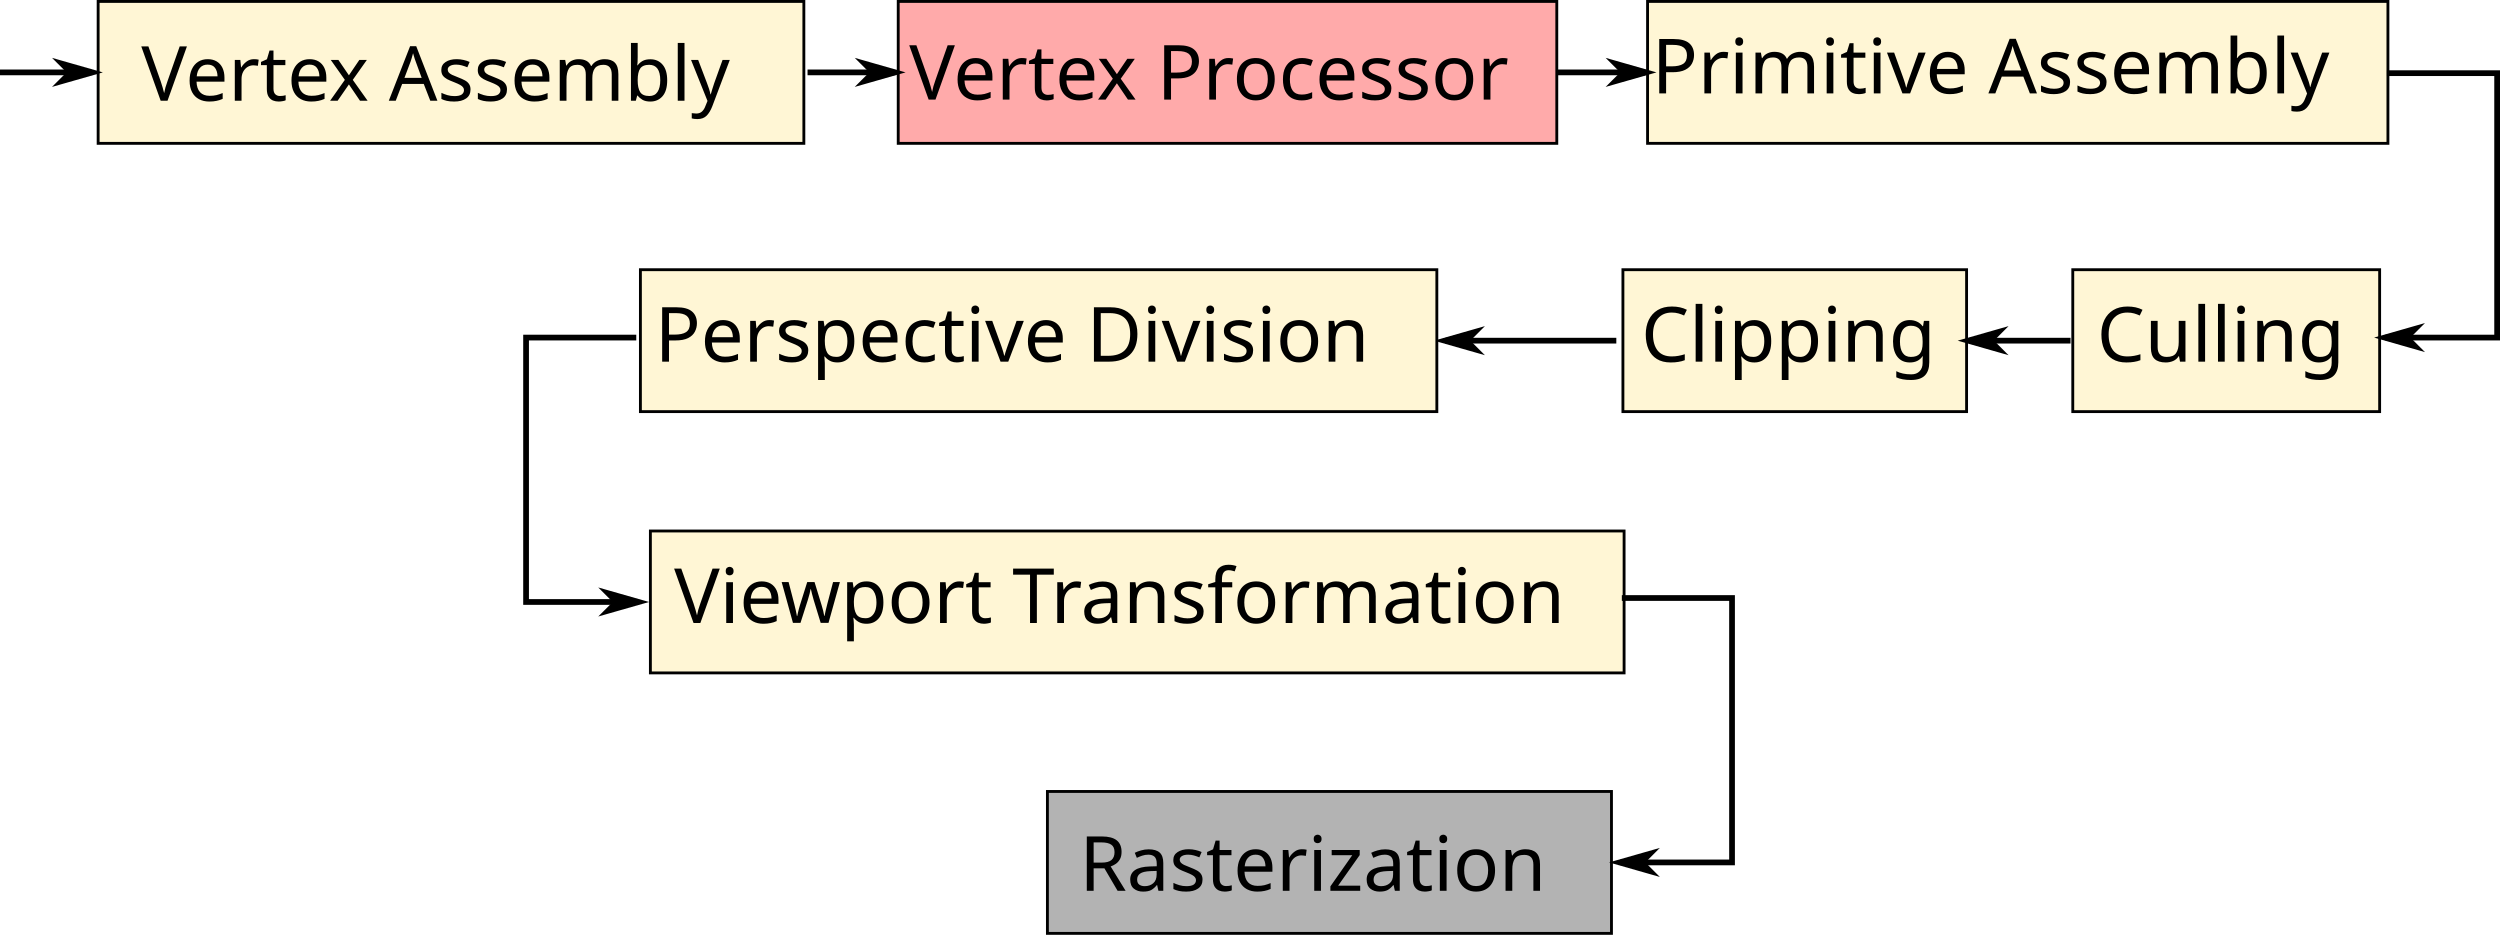
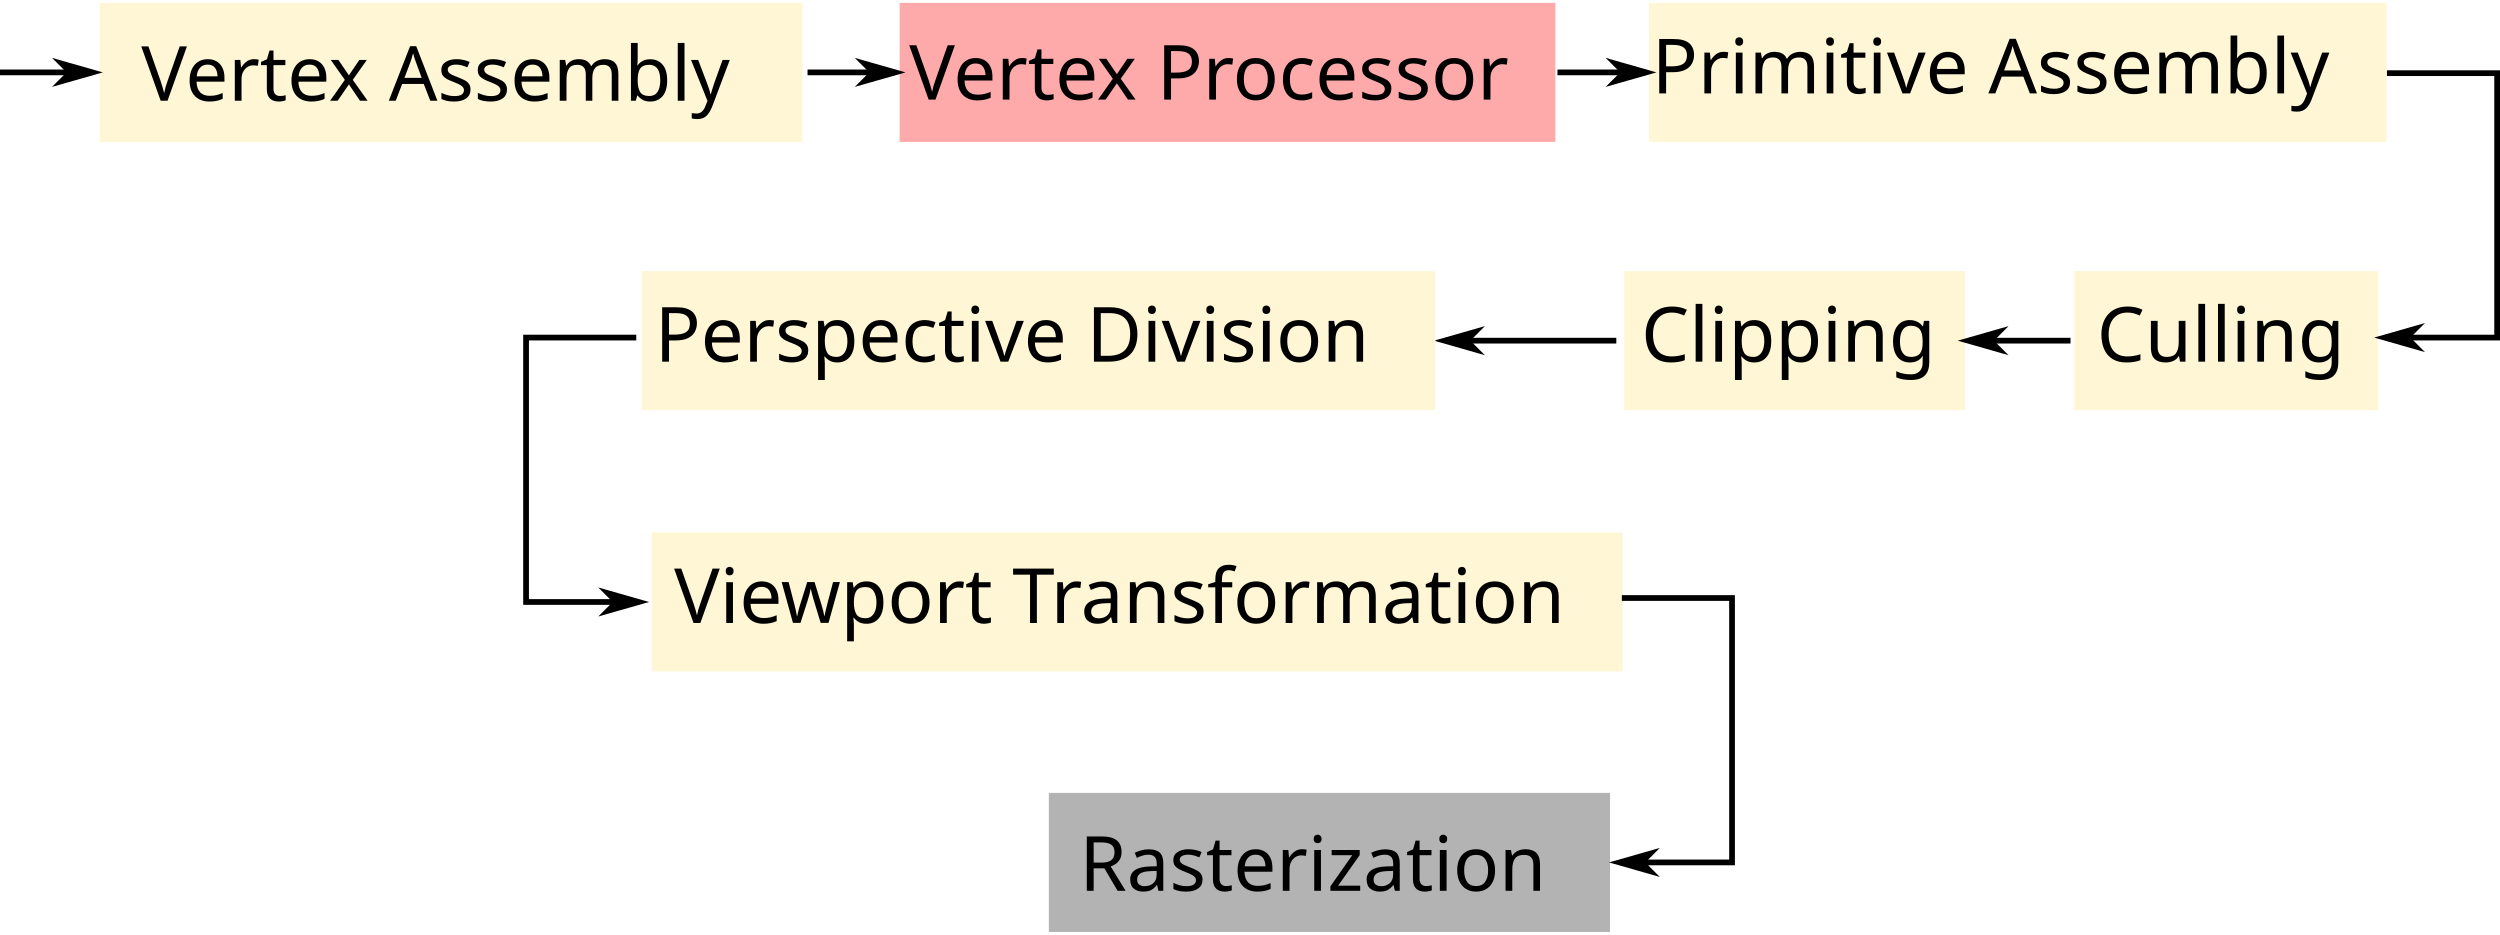
<svg xmlns="http://www.w3.org/2000/svg" width="394.453mm" height="147.494mm" viewBox="0 0 394.453 147.494" version="1.1" id="svg14798">
  <defs id="defs14792">
    <marker orient="auto" refY="0" refX="0" id="Arrow1Mend" style="overflow:visible">
      <path id="path3697" d="M 0,0 5,-5 -12.5,0 5,5 Z" style="fill-rule:evenodd;stroke:#000000;stroke-width:1pt;marker-start:none" transform="matrix(-0.4,0,0,-0.4,-4,0)" />
    </marker>
    <marker orient="auto" refY="0" refX="0" id="marker14679" style="overflow:visible">
      <path id="path14677" d="M 0,0 5,-5 -12.5,0 5,5 Z" style="fill-rule:evenodd;stroke:#000000;stroke-width:1pt;marker-start:none" transform="matrix(-0.4,0,0,-0.4,-4,0)" />
    </marker>
    <marker orient="auto" refY="0" refX="0" id="marker14683" style="overflow:visible">
      <path id="path14681" d="M 0,0 5,-5 -12.5,0 5,5 Z" style="fill-rule:evenodd;stroke:#000000;stroke-width:1pt;marker-start:none" transform="matrix(-0.4,0,0,-0.4,-4,0)" />
    </marker>
    <marker orient="auto" refY="0" refX="0" id="marker14687" style="overflow:visible">
      <path id="path14685" d="M 0,0 5,-5 -12.5,0 5,5 Z" style="fill-rule:evenodd;stroke:#000000;stroke-width:1pt;marker-start:none" transform="matrix(-0.4,0,0,-0.4,-4,0)" />
    </marker>
    <marker orient="auto" refY="0" refX="0" id="marker14691" style="overflow:visible">
      <path id="path14689" d="M 0,0 5,-5 -12.5,0 5,5 Z" style="fill-rule:evenodd;stroke:#000000;stroke-width:1pt;marker-start:none" transform="matrix(-0.4,0,0,-0.4,-4,0)" />
    </marker>
    <marker orient="auto" refY="0" refX="0" id="marker14695" style="overflow:visible">
      <path id="path14693" d="M 0,0 5,-5 -12.5,0 5,5 Z" style="fill-rule:evenodd;stroke:#000000;stroke-width:1pt;marker-start:none" transform="matrix(-0.4,0,0,-0.4,-4,0)" />
    </marker>
    <marker orient="auto" refY="0" refX="0" id="marker14699" style="overflow:visible">
      <path id="path14697" d="M 0,0 5,-5 -12.5,0 5,5 Z" style="fill-rule:evenodd;stroke:#000000;stroke-width:1pt;marker-start:none" transform="matrix(-0.4,0,0,-0.4,-4,0)" />
    </marker>
    <marker orient="auto" refY="0" refX="0" id="marker14703" style="overflow:visible">
      <path id="path14701" d="M 0,0 5,-5 -12.5,0 5,5 Z" style="fill-rule:evenodd;stroke:#000000;stroke-width:1pt;marker-start:none" transform="matrix(-0.4,0,0,-0.4,-4,0)" />
    </marker>
    <marker orient="auto" refY="0" refX="0" id="marker14707" style="overflow:visible">
      <path id="path14705" d="M 0,0 5,-5 -12.5,0 5,5 Z" style="fill-rule:evenodd;stroke:#000000;stroke-width:1pt;marker-start:none" transform="matrix(-0.4,0,0,-0.4,-4,0)" />
    </marker>
    <marker orient="auto" refY="0" refX="0" id="marker14711" style="overflow:visible">
      <path id="path14709" d="M 0,0 5,-5 -12.5,0 5,5 Z" style="fill-rule:evenodd;stroke:#000000;stroke-width:1pt;marker-start:none" transform="matrix(-0.4,0,0,-0.4,-4,0)" />
    </marker>
    <marker orient="auto" refY="0" refX="0" id="marker14715" style="overflow:visible">
      <path id="path14713" d="M 0,0 5,-5 -12.5,0 5,5 Z" style="fill-rule:evenodd;stroke:#000000;stroke-width:1pt;marker-start:none" transform="matrix(-0.4,0,0,-0.4,-4,0)" />
    </marker>
    <marker orient="auto" refY="0" refX="0" id="marker14719" style="overflow:visible">
      <path id="path14717" d="M 0,0 5,-5 -12.5,0 5,5 Z" style="fill-rule:evenodd;stroke:#000000;stroke-width:1pt;marker-start:none" transform="matrix(-0.4,0,0,-0.4,-4,0)" />
    </marker>
    <marker orient="auto" refY="0" refX="0" id="marker14723" style="overflow:visible">
      <path id="path14721" d="M 0,0 5,-5 -12.5,0 5,5 Z" style="fill-rule:evenodd;stroke:#000000;stroke-width:1pt;marker-start:none" transform="matrix(-0.4,0,0,-0.4,-4,0)" />
    </marker>
    <marker orient="auto" refY="0" refX="0" id="marker14727" style="overflow:visible">
      <path id="path14725" d="M 0,0 5,-5 -12.5,0 5,5 Z" style="fill-rule:evenodd;stroke:#000000;stroke-width:1pt;marker-start:none" transform="matrix(-0.4,0,0,-0.4,-4,0)" />
    </marker>
    <marker orient="auto" refY="0" refX="0" id="marker14731" style="overflow:visible">
      <path id="path14729" d="M 0,0 5,-5 -12.5,0 5,5 Z" style="fill-rule:evenodd;stroke:#000000;stroke-width:1pt;marker-start:none" transform="matrix(-0.4,0,0,-0.4,-4,0)" />
    </marker>
    <marker orient="auto" refY="0" refX="0" id="marker14735" style="overflow:visible">
      <path id="path14733" d="M 0,0 5,-5 -12.5,0 5,5 Z" style="fill-rule:evenodd;stroke:#000000;stroke-width:1pt;marker-start:none" transform="matrix(-0.4,0,0,-0.4,-4,0)" />
    </marker>
    <marker orient="auto" refY="0" refX="0" id="Arrow1Mend-2" style="overflow:visible">
      <path id="path3697-7" d="M 0,0 5,-5 -12.5,0 5,5 Z" style="fill-rule:evenodd;stroke:#000000;stroke-width:1pt;marker-start:none" transform="matrix(-0.4,0,0,-0.4,-4,0)" />
    </marker>
    <marker orient="auto" refY="0" refX="0" id="Arrow1Mend-2-9" style="overflow:visible">
      <path id="path3697-7-3" d="M 0,0 5,-5 -12.5,0 5,5 Z" style="fill-rule:evenodd;stroke:#000000;stroke-width:1pt;marker-start:none" transform="matrix(-0.4,0,0,-0.4,-4,0)" />
    </marker>
    <marker orient="auto" refY="0" refX="0" id="Arrow1Mend-2-9-0" style="overflow:visible">
      <path id="path3697-7-3-6" d="M 0,0 5,-5 -12.5,0 5,5 Z" style="fill-rule:evenodd;stroke:#000000;stroke-width:1pt;marker-start:none" transform="matrix(-0.4,0,0,-0.4,-4,0)" />
    </marker>
  </defs>
  <g id="layer1" transform="translate(118.2614,24.6871)">
-     <g id="g271" transform="translate(0,-1.410939)">
-       <rect y="19.505" x="209.01" height="21.939" width="47.965" id="rect13427-8-5" style="color:#000000;display:inline;overflow:visible;visibility:visible;opacity:1;fill:#fff6d5;fill-opacity:1;stroke:#000000;stroke-width:0.903;stroke-linecap:butt;stroke-linejoin:miter;stroke-miterlimit:4;stroke-dasharray:none;stroke-dashoffset:0;stroke-opacity:1;marker:none;paint-order:stroke fill markers;enable-background:accumulate" />
+     <g id="g271" transform="translate(0,-1.410939)" style="stroke:none">
+       <rect y="19.505" x="209.01" height="21.939" width="47.965" id="rect13427-8-5" style="color:#000000;display:inline;overflow:visible;visibility:visible;opacity:1;fill:#fff6d5;fill-opacity:1;stroke:none;stroke-width:0.903;stroke-linecap:butt;stroke-linejoin:miter;stroke-miterlimit:4;stroke-dasharray:none;stroke-dashoffset:0;stroke-opacity:1;marker:none;paint-order:stroke fill markers;enable-background:accumulate" />
      <text xml:space="preserve" style="font-style:normal;font-weight:normal;font-size:3.47px;line-height:0%;font-family:sans-serif;letter-spacing:0px;word-spacing:0px;fill:#000000;fill-opacity:1;stroke:none;stroke-width:0.289" x="212.566" y="33.788" id="text38745-2-6-6-5-5-4-2-2">
-         <tspan id="tspan38747-0-9-5-43-0-1-1-5" x="212.566" y="33.788" style="font-size:12.013px;line-height:1.25;font-family:sans-serif;stroke-width:0.289">Culling</tspan>
+         <tspan id="tspan38747-0-9-5-43-0-1-1-5" x="212.566" y="33.788" style="font-size:12.013px;line-height:1.25;font-family:sans-serif;stroke-width:0.289;stroke:none">Culling</tspan>
      </text>
    </g>
-     <g id="g276" transform="translate(0,-1.410938)">
-       <rect y="19.505" x="138.031" height="21.939" width="53.772" id="rect13427-8-2" style="color:#000000;display:inline;overflow:visible;visibility:visible;opacity:1;fill:#fff6d5;fill-opacity:1;stroke:#000000;stroke-width:0.903;stroke-linecap:butt;stroke-linejoin:miter;stroke-miterlimit:4;stroke-dasharray:none;stroke-dashoffset:0;stroke-opacity:1;marker:none;paint-order:stroke fill markers;enable-background:accumulate" />
+     <g id="g276" transform="translate(0,-1.410938)" style="stroke:none">
+       <rect y="19.505" x="138.031" height="21.939" width="53.772" id="rect13427-8-2" style="color:#000000;display:inline;overflow:visible;visibility:visible;opacity:1;fill:#fff6d5;fill-opacity:1;stroke:none;stroke-width:0.903;stroke-linecap:butt;stroke-linejoin:miter;stroke-miterlimit:4;stroke-dasharray:none;stroke-dashoffset:0;stroke-opacity:1;marker:none;paint-order:stroke fill markers;enable-background:accumulate" />
      <text xml:space="preserve" style="font-style:normal;font-weight:normal;font-size:3.47px;line-height:0%;font-family:sans-serif;letter-spacing:0px;word-spacing:0px;fill:#000000;fill-opacity:1;stroke:none;stroke-width:0.289" x="140.677" y="33.788" id="text38745-2-6-6-5-5-4-2-2-3">
-         <tspan id="tspan38747-0-9-5-43-0-1-1-5-9" x="140.677" y="33.788" style="font-size:12.013px;line-height:1.25;font-family:sans-serif;stroke-width:0.289">Clipping</tspan>
+         <tspan id="tspan38747-0-9-5-43-0-1-1-5-9" x="140.677" y="33.788" style="font-size:12.013px;line-height:1.25;font-family:sans-serif;stroke-width:0.289;stroke:none">Clipping</tspan>
      </text>
    </g>
-     <g id="g326" transform="translate(13.04018)">
-       <rect y="-24.235" x="-115.591" height="21.939" width="110.897" id="rect13427" style="color:#000000;display:inline;overflow:visible;visibility:visible;opacity:1;fill:#fff6d5;fill-opacity:1;stroke:#000000;stroke-width:0.903;stroke-linecap:butt;stroke-linejoin:miter;stroke-miterlimit:4;stroke-dasharray:none;stroke-dashoffset:0;stroke-opacity:1;marker:none;paint-order:stroke fill markers;enable-background:accumulate" />
+     <g id="g326" transform="translate(13.04018)" style="stroke:none">
+       <rect y="-24.235" x="-115.591" height="21.939" width="110.897" id="rect13427" style="color:#000000;display:inline;overflow:visible;visibility:visible;opacity:1;fill:#fff6d5;fill-opacity:1;stroke:none;stroke-width:0.903;stroke-linecap:butt;stroke-linejoin:miter;stroke-miterlimit:4;stroke-dasharray:none;stroke-dashoffset:0;stroke-opacity:1;marker:none;paint-order:stroke fill markers;enable-background:accumulate" />
      <text xml:space="preserve" style="font-style:normal;font-weight:normal;font-size:3.47px;line-height:0%;font-family:sans-serif;letter-spacing:0px;word-spacing:0px;fill:#000000;fill-opacity:1;stroke:none;stroke-width:0.289" x="-109.012" y="-8.787" id="text38745-2-6-6-5-5">
-         <tspan id="tspan38747-0-9-5-43-0" x="-109.012" y="-8.787" style="font-size:12.013px;line-height:1.25;font-family:sans-serif;stroke-width:0.289">Vertex Assembly</tspan>
+         <tspan id="tspan38747-0-9-5-43-0" x="-109.012" y="-8.787" style="font-size:12.013px;line-height:1.25;font-family:sans-serif;stroke-width:0.289;stroke:none">Vertex Assembly</tspan>
      </text>
    </g>
-     <g id="g14102" transform="matrix(0.1505627,0,0,0.1505627,312.2469,-54.10689)">
-       <rect y="198.399" x="-1131.275" height="145.714" width="772.857" id="rect13427-8-8" style="color:#000000;display:inline;overflow:visible;visibility:visible;opacity:1;fill:#fff6d5;fill-opacity:1;stroke:#000000;stroke-width:6;stroke-linecap:butt;stroke-linejoin:miter;stroke-miterlimit:4;stroke-dasharray:none;stroke-dashoffset:0;stroke-opacity:1;marker:none;paint-order:stroke fill markers;enable-background:accumulate" />
+     <g id="g14102" transform="matrix(0.1505627,0,0,0.1505627,312.2469,-54.10689)" style="stroke:none">
+       <rect y="198.399" x="-1131.275" height="145.714" width="772.857" id="rect13427-8-8" style="color:#000000;display:inline;overflow:visible;visibility:visible;opacity:1;fill:#fff6d5;fill-opacity:1;stroke:none;stroke-width:6;stroke-linecap:butt;stroke-linejoin:miter;stroke-miterlimit:4;stroke-dasharray:none;stroke-dashoffset:0;stroke-opacity:1;marker:none;paint-order:stroke fill markers;enable-background:accumulate" />
      <text xml:space="preserve" style="font-style:normal;font-weight:normal;font-size:23.044px;line-height:0%;font-family:sans-serif;letter-spacing:0px;word-spacing:0px;fill:#000000;fill-opacity:1;stroke:none;stroke-width:1.92" x="-1128.269" y="293.267" id="text38745-2-6-6-5-5-4-7">
-         <tspan id="tspan38747-0-9-5-43-0-1-9" x="-1128.269" y="293.267" style="font-size:79.786px;line-height:1.25;font-family:sans-serif;stroke-width:1.92">Primitive Assembly</tspan>
+         <tspan id="tspan38747-0-9-5-43-0-1-9" x="-1128.269" y="293.267" style="font-size:79.785px;line-height:1.25;font-family:sans-serif;stroke-width:1.92;stroke:none">Primitive Assembly</tspan>
      </text>
    </g>
-     <rect style="color:#000000;display:inline;overflow:visible;visibility:visible;opacity:1;fill:#ffaaaa;fill-opacity:1;stroke:#000000;stroke-width:0.903;stroke-linecap:butt;stroke-linejoin:miter;stroke-miterlimit:4;stroke-dasharray:none;stroke-dashoffset:0;stroke-opacity:1;marker:none;paint-order:stroke fill markers;enable-background:accumulate" id="rect13427-8" width="103.458" height="21.939" x="23.687" y="-24.235" />
+     <rect style="color:#000000;display:inline;overflow:visible;visibility:visible;opacity:1;fill:#ffaaaa;fill-opacity:1;stroke:none;stroke-width:0.903;stroke-linecap:butt;stroke-linejoin:miter;stroke-miterlimit:4;stroke-dasharray:none;stroke-dashoffset:0;stroke-opacity:1;marker:none;paint-order:stroke fill markers;enable-background:accumulate" id="rect13427-8" width="103.458" height="21.939" x="23.687" y="-24.235" />
    <text id="text38745-2-6-6-5-5-4" y="-8.972" x="25.201" style="font-style:normal;font-weight:normal;font-size:3.47px;line-height:0%;font-family:sans-serif;letter-spacing:0px;word-spacing:0px;fill:#000000;fill-opacity:1;stroke:none;stroke-width:0.289" xml:space="preserve">
      <tspan style="font-size:12.013px;line-height:1.25;font-family:sans-serif;stroke-width:0.289" y="-8.972" x="25.201" id="tspan38747-0-9-5-43-0-1">Vertex Processor</tspan>
    </text>
    <path style="fill:none;fill-rule:evenodd;stroke:#000000;stroke-width:0.903;stroke-linecap:butt;stroke-linejoin:miter;stroke-miterlimit:4;stroke-dasharray:none;stroke-opacity:1;marker-end:url(#Arrow1Mend)" d="m -118.261,-13.266 h 14.449" id="path14278" />
    <path style="fill:none;fill-rule:evenodd;stroke:#000000;stroke-width:0.903;stroke-linecap:butt;stroke-linejoin:miter;stroke-miterlimit:4;stroke-dasharray:none;stroke-opacity:1;marker-end:url(#Arrow1Mend)" d="M 9.154,-13.266 H 22.842" id="path14280" />
    <path style="fill:none;fill-rule:evenodd;stroke:#000000;stroke-width:0.903;stroke-linecap:butt;stroke-linejoin:miter;stroke-miterlimit:4;stroke-dasharray:none;stroke-opacity:1;marker-end:url(#Arrow1Mend)" d="m 127.481,-13.266 h 13.84" id="path14282" />
    <path style="fill:none;fill-rule:evenodd;stroke:#000000;stroke-width:0.903;stroke-linecap:butt;stroke-linejoin:miter;stroke-miterlimit:4;stroke-dasharray:none;stroke-opacity:1;marker-end:url(#Arrow1Mend)" d="M 208.429,29.063 H 192.405" id="path14300" />
    <path style="fill:none;fill-rule:evenodd;stroke:#000000;stroke-width:0.903;stroke-linecap:butt;stroke-linejoin:miter;stroke-miterlimit:4;stroke-dasharray:none;stroke-opacity:1;marker-end:url(#Arrow1Mend)" d="M 136.763,29.063 H 109.785" id="path14302" />
-     <g id="g186" transform="translate(-35.15179,-46.0941)">
-       <rect y="64.188" x="18.161" height="21.939" width="125.21" id="rect13427-8-2-3" style="color:#000000;display:inline;overflow:visible;visibility:visible;opacity:1;fill:#fff6d5;fill-opacity:1;stroke:#000000;stroke-width:0.903;stroke-linecap:butt;stroke-linejoin:miter;stroke-miterlimit:4;stroke-dasharray:none;stroke-dashoffset:0;stroke-opacity:1;marker:none;paint-order:stroke fill markers;enable-background:accumulate" />
+     <g id="g186" transform="translate(-35.15179,-46.0941)" style="stroke:none">
+       <rect y="64.188" x="18.161" height="21.939" width="125.21" id="rect13427-8-2-3" style="color:#000000;display:inline;overflow:visible;visibility:visible;opacity:1;fill:#fff6d5;fill-opacity:1;stroke:none;stroke-width:0.903;stroke-linecap:butt;stroke-linejoin:miter;stroke-miterlimit:4;stroke-dasharray:none;stroke-dashoffset:0;stroke-opacity:1;marker:none;paint-order:stroke fill markers;enable-background:accumulate" />
      <text xml:space="preserve" style="font-style:normal;font-weight:normal;font-size:3.47px;line-height:0%;font-family:sans-serif;letter-spacing:0px;word-spacing:0px;fill:#000000;fill-opacity:1;stroke:none;stroke-width:0.289" x="20.195" y="78.471" id="text38745-2-6-6-5-5-4-2-2-3-6">
-         <tspan id="tspan38747-0-9-5-43-0-1-1-5-9-7" x="20.195" y="78.471" style="font-size:12.013px;line-height:1.25;font-family:sans-serif;stroke-width:0.289">Perspective Division</tspan>
+         <tspan id="tspan38747-0-9-5-43-0-1-1-5-9-7" x="20.195" y="78.471" style="font-size:12.013px;line-height:1.25;font-family:sans-serif;stroke-width:0.289;stroke:none">Perspective Division</tspan>
      </text>
    </g>
-     <g id="g212" transform="translate(-51.74936,-64.58807)">
-       <rect y="123.908" x="36.333" height="21.939" width="153.18" id="rect13427-8-2-5" style="color:#000000;display:inline;overflow:visible;visibility:visible;opacity:1;fill:#fff6d5;fill-opacity:1;stroke:#000000;stroke-width:0.903;stroke-linecap:butt;stroke-linejoin:miter;stroke-miterlimit:4;stroke-dasharray:none;stroke-dashoffset:0;stroke-opacity:1;marker:none;paint-order:stroke fill markers;enable-background:accumulate" />
+     <g id="g212" transform="translate(-51.74936,-64.58807)" style="stroke:none">
+       <rect y="123.908" x="36.333" height="21.939" width="153.18" id="rect13427-8-2-5" style="color:#000000;display:inline;overflow:visible;visibility:visible;opacity:1;fill:#fff6d5;fill-opacity:1;stroke:none;stroke-width:0.903;stroke-linecap:butt;stroke-linejoin:miter;stroke-miterlimit:4;stroke-dasharray:none;stroke-dashoffset:0;stroke-opacity:1;marker:none;paint-order:stroke fill markers;enable-background:accumulate" />
      <text xml:space="preserve" style="font-style:normal;font-weight:normal;font-size:3.47px;line-height:0%;font-family:sans-serif;letter-spacing:0px;word-spacing:0px;fill:#000000;fill-opacity:1;stroke:none;stroke-width:0.289" x="39.85" y="138.192" id="text38745-2-6-6-5-5-4-2-2-3-3">
-         <tspan id="tspan38747-0-9-5-43-0-1-1-5-9-5" x="39.85" y="138.192" style="font-size:12.013px;line-height:1.25;font-family:sans-serif;stroke-width:0.289">Viewport Transformation</tspan>
+         <tspan id="tspan38747-0-9-5-43-0-1-1-5-9-5" x="39.85" y="138.192" style="font-size:12.013px;line-height:1.25;font-family:sans-serif;stroke-width:0.289;stroke:none">Viewport Transformation</tspan>
      </text>
    </g>
-     <g id="g212-6" transform="translate(-47.52772,-16.27983)">
-       <g id="g241" transform="translate(59.72024,-6.047619)">
-         <rect style="color:#000000;display:inline;overflow:visible;visibility:visible;opacity:1;fill:#b3b3b3;fill-opacity:1;stroke:#000000;stroke-width:0.903;stroke-linecap:butt;stroke-linejoin:miter;stroke-miterlimit:4;stroke-dasharray:none;stroke-dashoffset:0;stroke-opacity:1;marker:none;paint-order:stroke fill markers;enable-background:accumulate" id="rect13427-8-2-5-2" width="88.546" height="21.939" x="35.034" y="122.744" />
+     <g id="g212-6" transform="translate(-47.52772,-16.27983)" style="stroke:none">
+       <g id="g241" transform="translate(59.72024,-6.047619)" style="stroke:none">
+         <rect style="color:#000000;display:inline;overflow:visible;visibility:visible;opacity:1;fill:#b3b3b3;fill-opacity:1;stroke:none;stroke-width:0.903;stroke-linecap:butt;stroke-linejoin:miter;stroke-miterlimit:4;stroke-dasharray:none;stroke-dashoffset:0;stroke-opacity:1;marker:none;paint-order:stroke fill markers;enable-background:accumulate" id="rect13427-8-2-5-2" width="88.546" height="21.939" x="35.034" y="122.744" />
        <text id="text38745-2-6-6-5-5-4-2-2-3-3-9" y="138.192" x="39.85" style="font-style:normal;font-weight:normal;font-size:3.47px;line-height:0%;font-family:sans-serif;letter-spacing:0px;word-spacing:0px;fill:#000000;fill-opacity:1;stroke:none;stroke-width:0.289" xml:space="preserve">
-           <tspan style="font-size:12.013px;line-height:1.25;font-family:sans-serif;stroke-width:0.289" y="138.192" x="39.85" id="tspan38747-0-9-5-43-0-1-1-5-9-5-1">Rasterization</tspan>
+           <tspan style="font-size:12.013px;line-height:1.25;font-family:sans-serif;stroke-width:0.289;stroke:none" y="138.192" x="39.85" id="tspan38747-0-9-5-43-0-1-1-5-9-5-1">Rasterization</tspan>
        </text>
      </g>
    </g>
    <path style="fill:none;fill-rule:evenodd;stroke:#000000;stroke-width:0.903;stroke-linecap:butt;stroke-linejoin:miter;stroke-miterlimit:4;stroke-dasharray:none;stroke-opacity:1;marker-end:url(#Arrow1Mend-2)" d="m 258.353,-13.143 h 17.387 v 41.719 h -17.631" id="path14302-0" />
    <path style="fill:none;fill-rule:evenodd;stroke:#000000;stroke-width:0.903;stroke-linecap:butt;stroke-linejoin:miter;stroke-miterlimit:4;stroke-dasharray:none;stroke-opacity:1;marker-end:url(#Arrow1Mend-2-9)" d="m -17.871,28.576 h -17.387 V 70.295 h 17.631" id="path14302-0-6" />
    <path style="fill:none;fill-rule:evenodd;stroke:#000000;stroke-width:0.903;stroke-linecap:butt;stroke-linejoin:miter;stroke-miterlimit:4;stroke-dasharray:none;stroke-opacity:1;marker-end:url(#Arrow1Mend-2-9-0)" d="m 137.634,69.668 h 17.387 v 41.719 h -17.631" id="path14302-0-6-2" />
  </g>
</svg>
